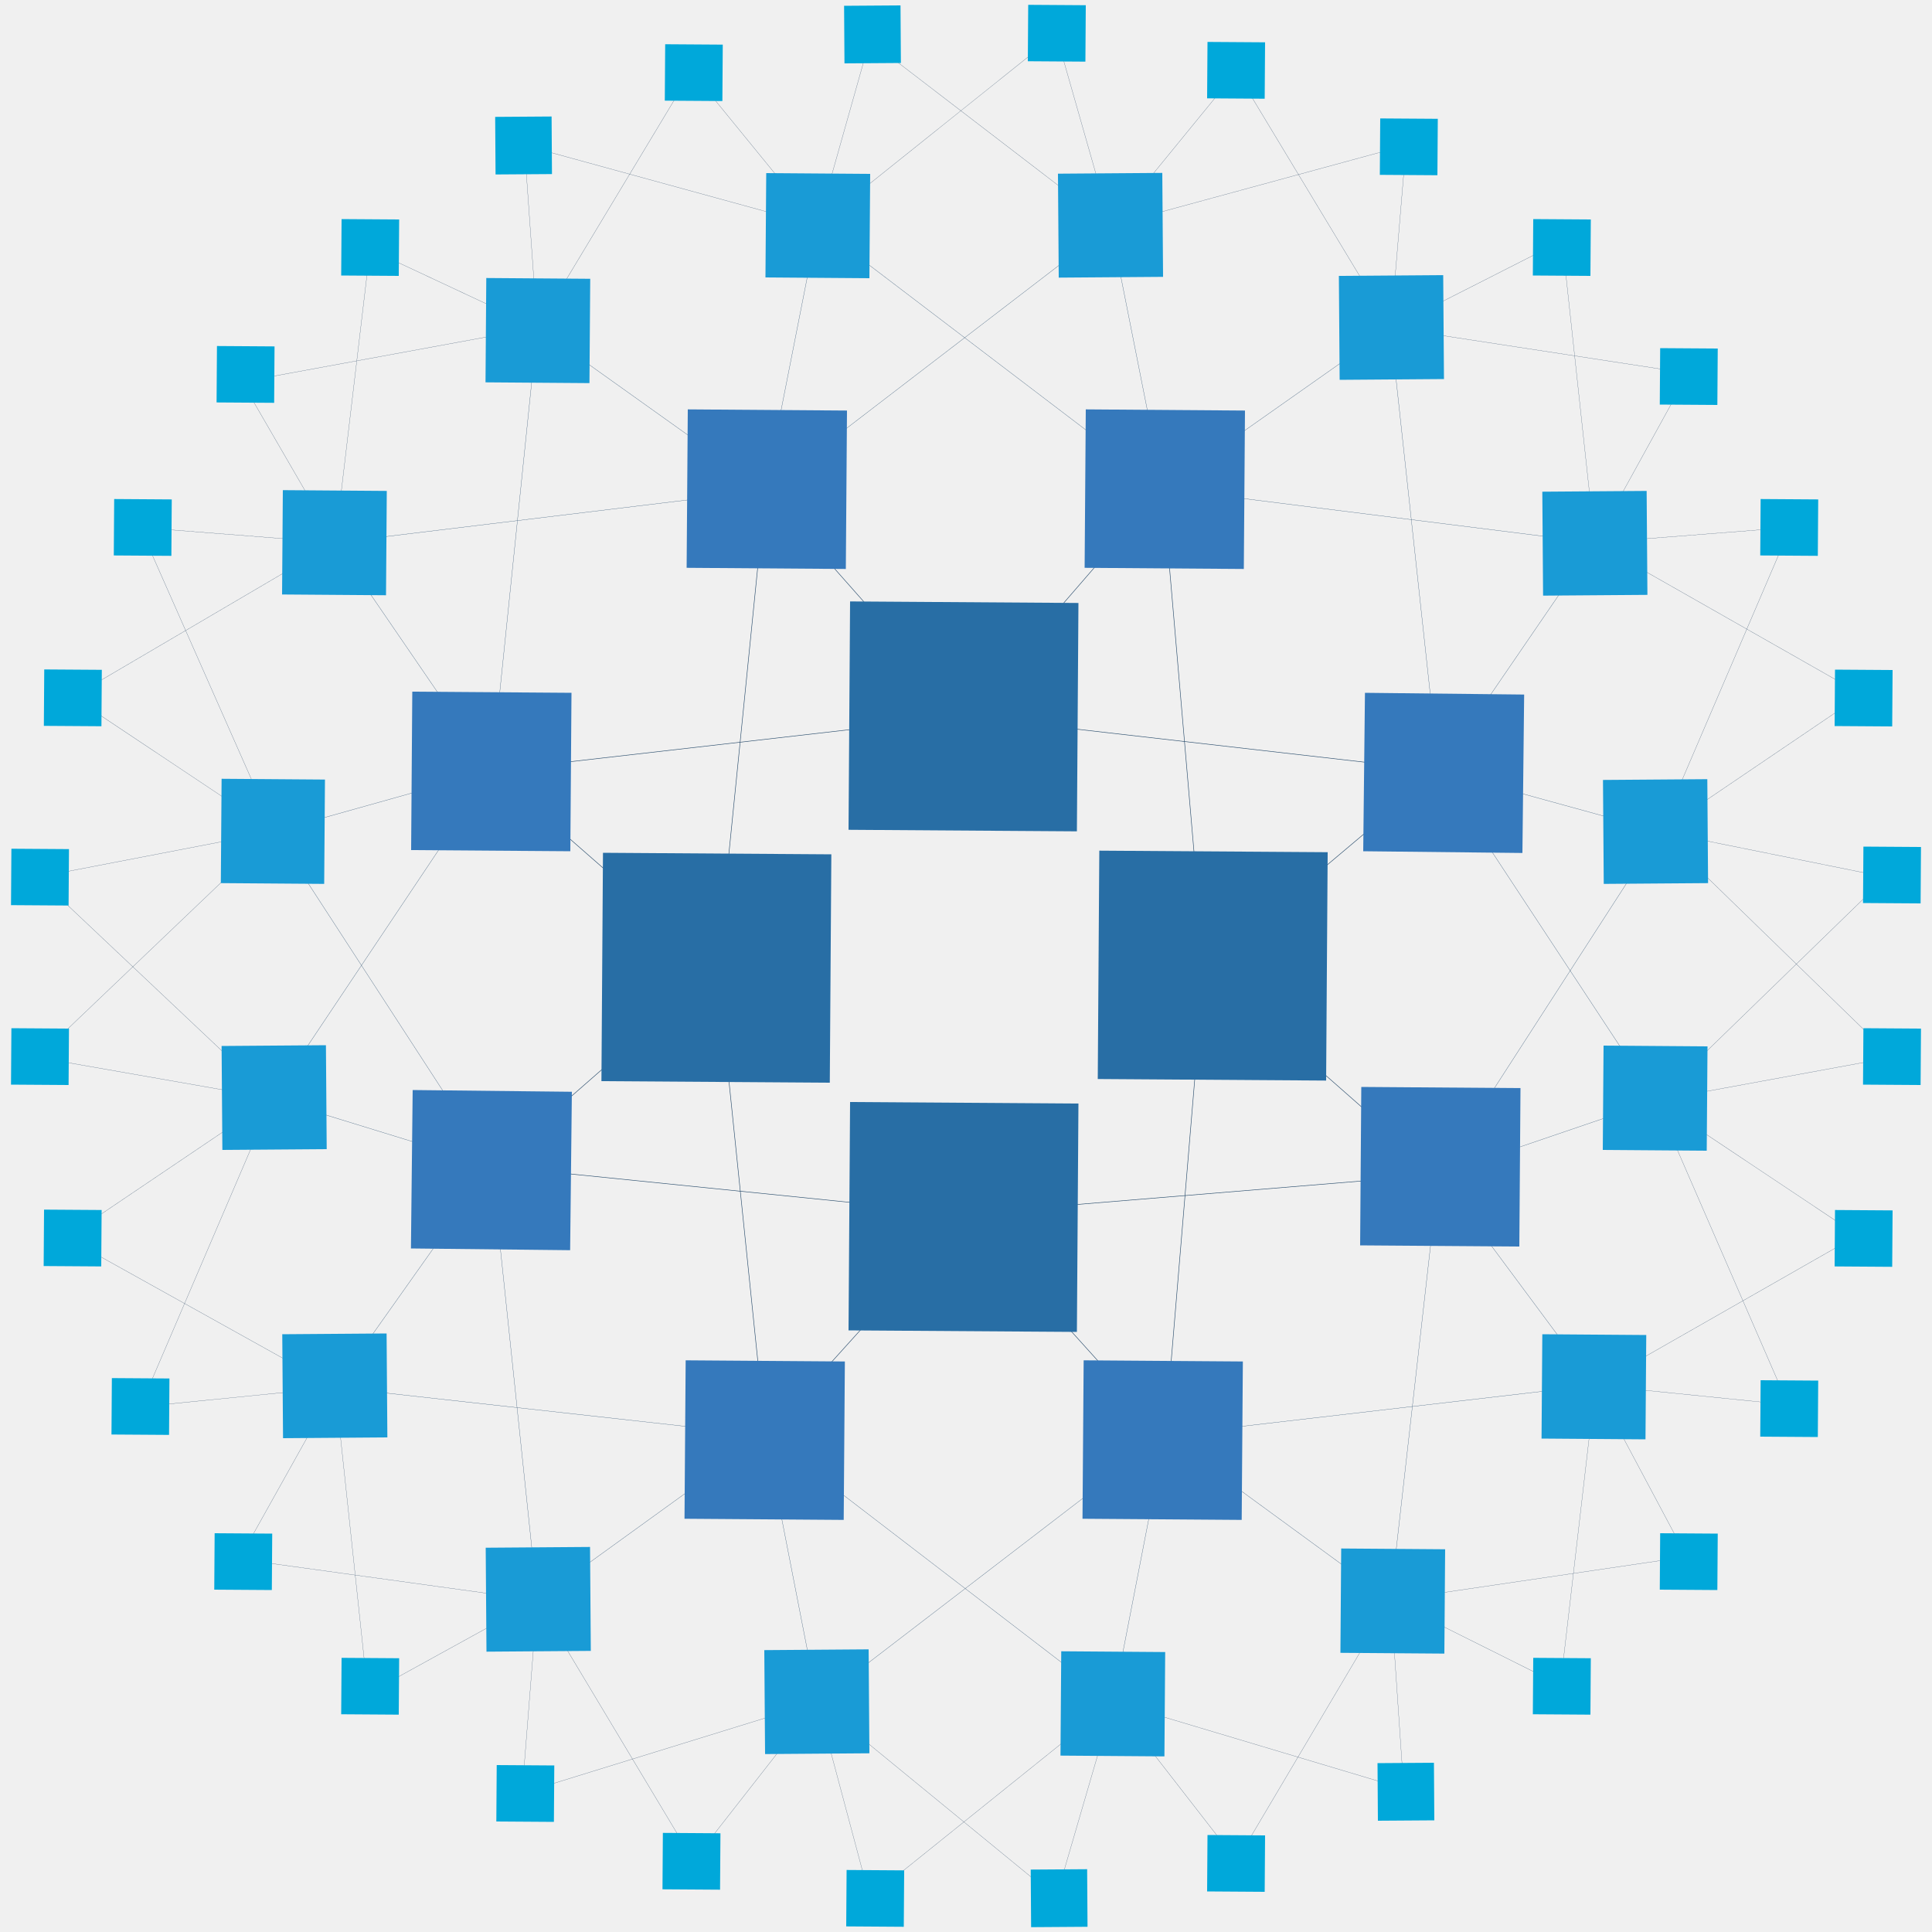
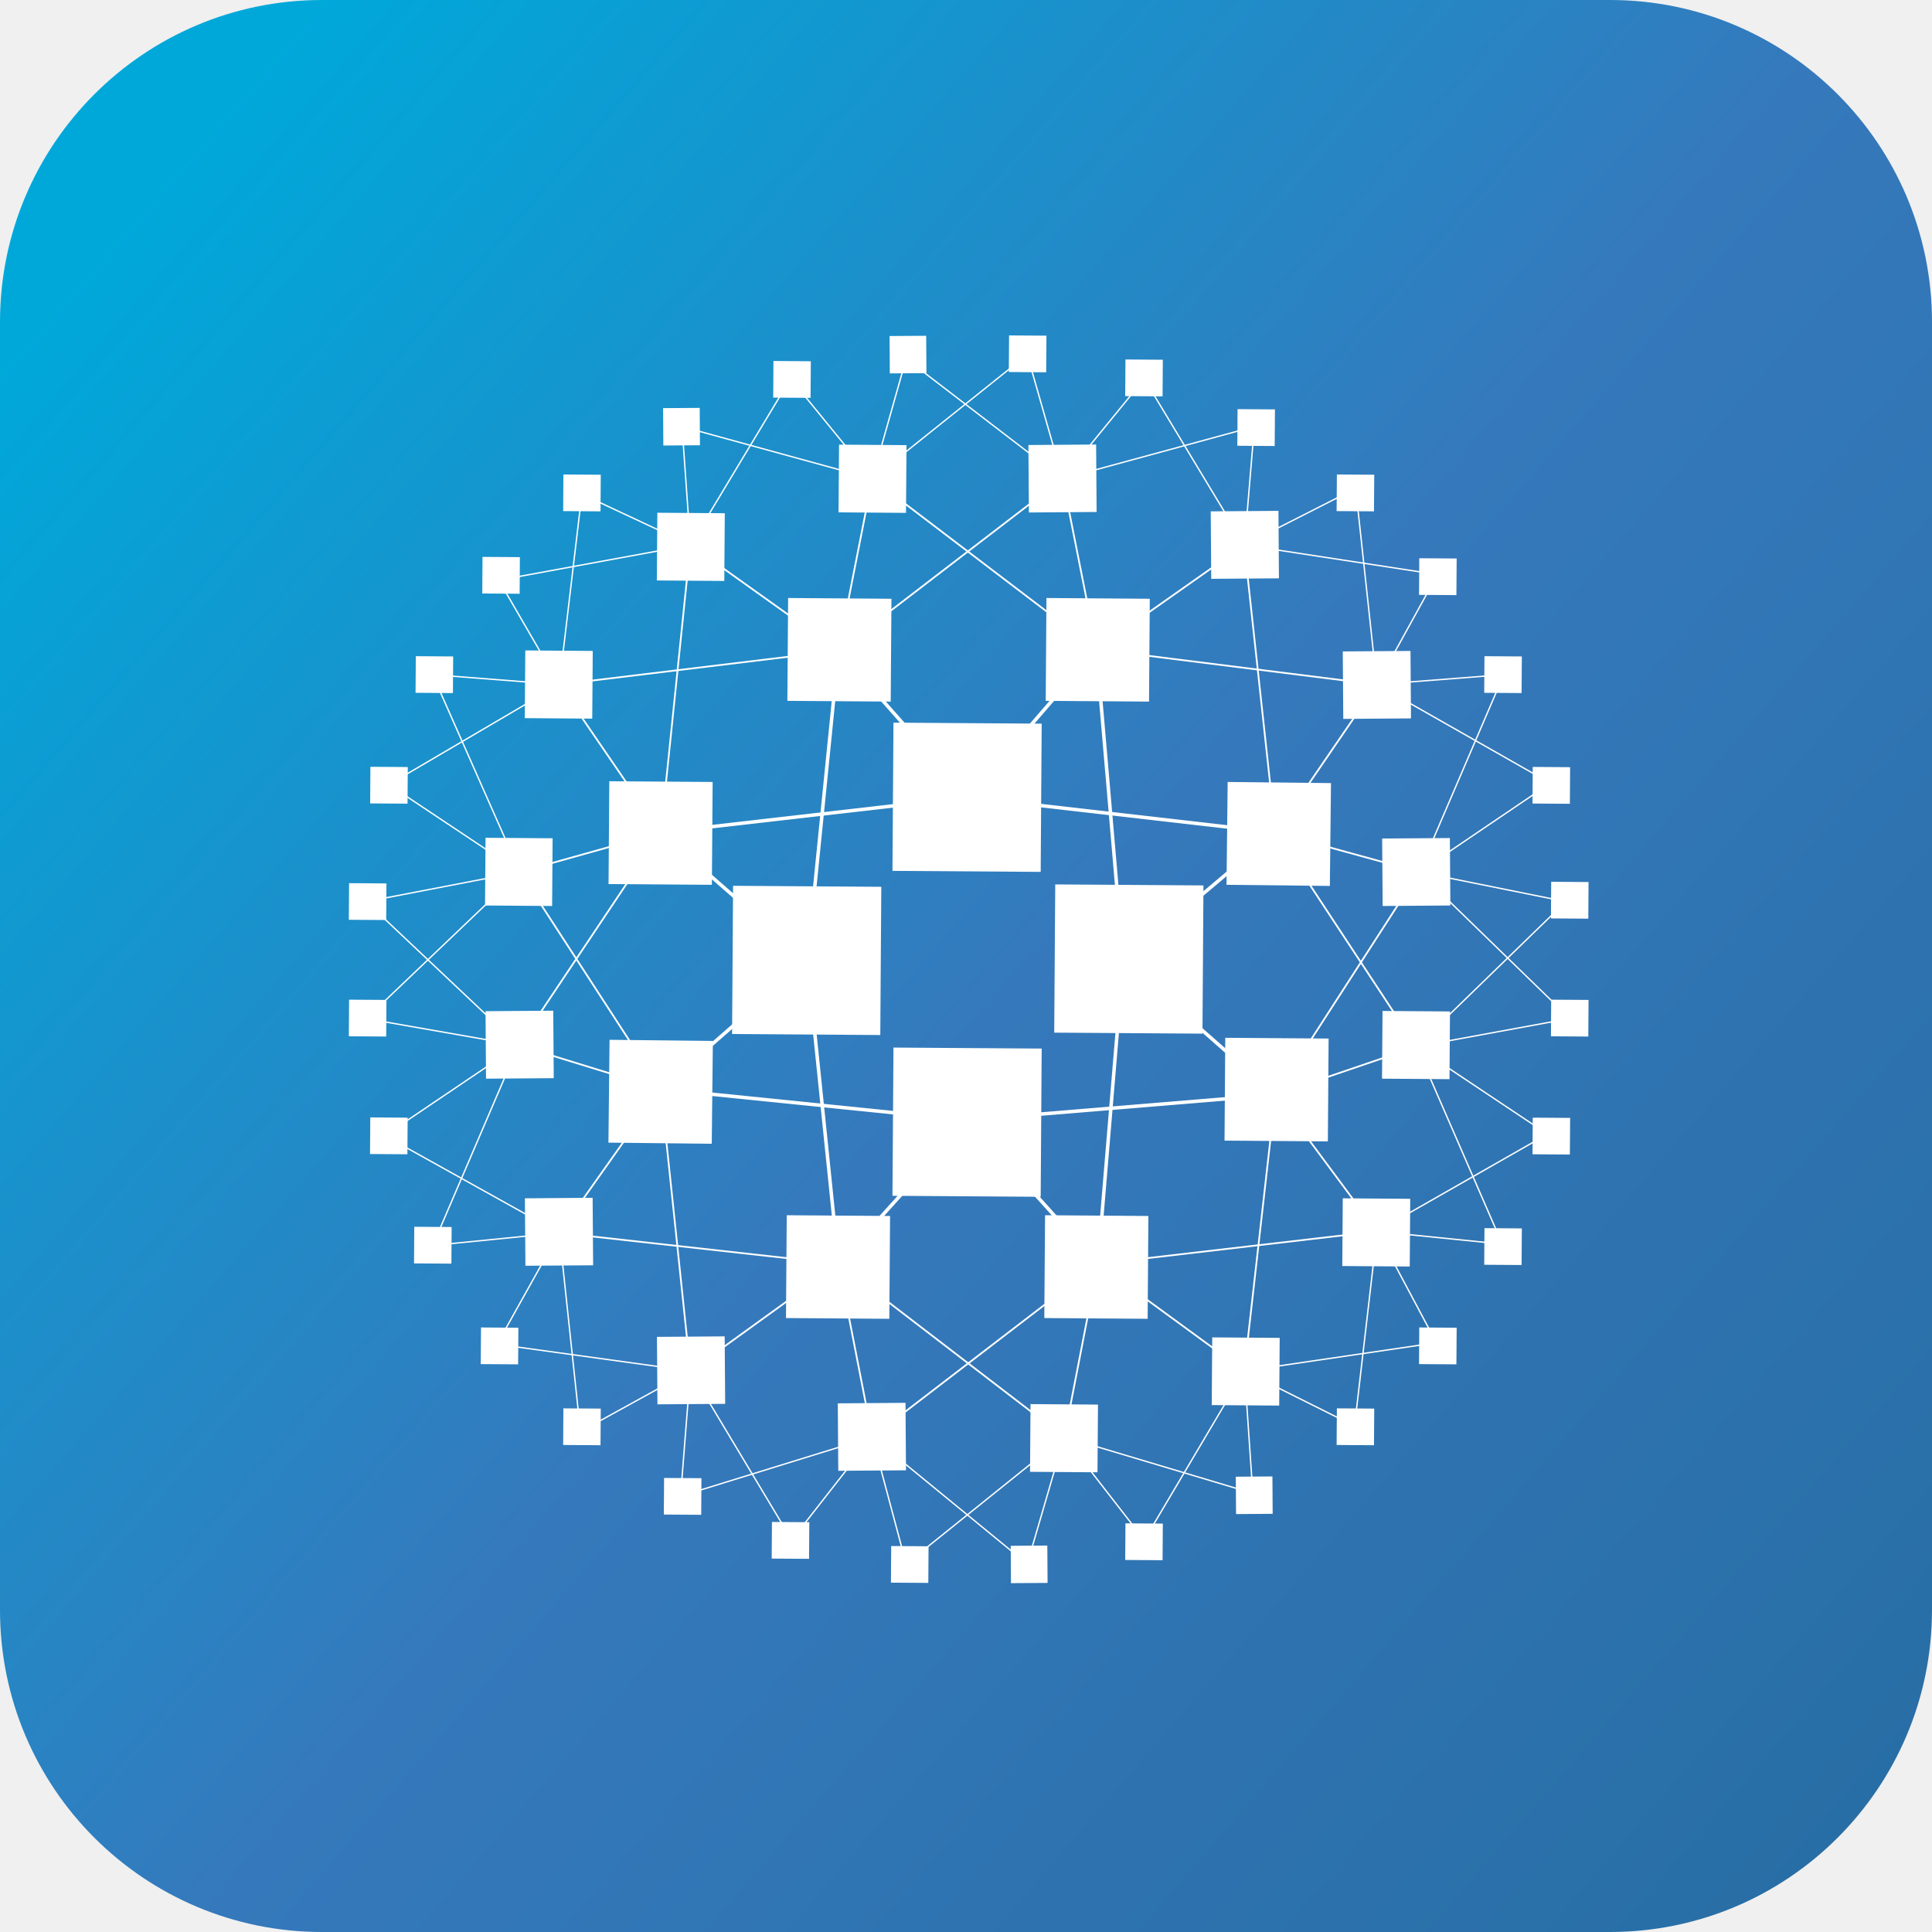
- <svg xmlns="http://www.w3.org/2000/svg" version="1.1" id="Layer_1" x="0px" y="0px" viewBox="0 0 1000 1000" style="enable-background:new 0 0 1000 1000;" xml:space="preserve">
-   <style type="text/css">
- 	.st0{fill:none;stroke:#284B6B;stroke-width:0.26;stroke-miterlimit:10;}
- 	.st1{fill:none;stroke:#284B6B;stroke-width:0.13;stroke-miterlimit:10;}
- 	.st2{fill:none;stroke:#25415E;stroke-width:0.101;stroke-miterlimit:10;}
- 	.st3{fill:#286EA5;}
- 	.st4{fill:#3579BC;}
- 	.st5{fill:#199BD6;}
- 	.st6{fill:#00A8DA;}
- </style>
-   <g>
-     <g>
-       <g>
-         <path class="st0" d="M499.6,370.8L396.2,253.9" />
-         <path class="st1" d="M173.5,280.9l80.9,118.2" />
-         <g>
-           <path class="st0" d="M499.6,371l102.3-118.2 M623.2,501.4l121.4-102.3 M623.2,501.2L744.6,608 M603,742.9L499.6,628.2       M396.2,742.9l103.4-114.6 M254.5,603.5l116.9-102.3 M254.6,398.9l116.9,102.3 M499.6,370.8l-245,28.1 M499.6,370.8l245,28.1" />
-           <path class="st0" d="M623.2,501.2l-21.4-248.4 M623.2,501.2L603,742.8" />
-           <path class="st0" d="M744.6,608l-245,20.2 M254.5,603.5l245,24.9" />
-           <path class="st0" d="M396.2,742.9l-24.9-241.6 M396.2,253.9l-24.9,247.3" />
-         </g>
-         <g>
-           <path class="st1" d="M142.1,430.4l112.4-31.5 M278.1,169.6l118.2,84.3 M423.1,116.8l-27,137.1 M423.1,116.8l178.7,136" />
-           <path class="st1" d="M574.9,116.8l27,136 M719.9,169.6l-118.2,83.2 M825.5,280.9l-223.7-28.1 M744.6,398.9l80.9-118.2       M744.6,398.9l114.6,31.5" />
-           <path class="st1" d="M744.6,398.9L857,569.7 M574.9,116.8L396.2,253.9" />
-           <path class="st1" d="M744.6,398.9l-24.9-229.3 M744.6,608L857,569.7" />
-           <path class="st1" d="M744.6,608l114.6-177.6 M744.6,608l80.9,109 M744.6,608l-24.9,220.3 M603,742.9l116.9,85.4" />
-           <path class="st1" d="M603,742.9L825.5,717 M603,742.9l-26.8,138.1 M603,742.9L423.1,880.9 M396.2,742.9l27,138.4" />
-           <path class="st1" d="M396.2,742.9l180,138.1 M396.3,742.9l-118.2,85.4 M396.3,742.9l-222.9-24.8 M254.5,603.5l-81.1,114.6" />
-           <path class="st1" d="M254.5,603.5l23.6,224.8 M254.5,603.5L141,568.6 M254.5,398.9L141,568.6" />
-           <path class="st1" d="M254.5,603.5L142.1,430.4 M278.1,169.6l-23.6,229.3" />
-           <path class="st1" d="M173.5,280.9l222.5-27" />
-         </g>
-       </g>
-       <g>
-         <path class="st2" d="M278.1,169.6l-86.5-40.5 M278.1,169.6l-6.7-94.4 M423.1,116.8L271.4,75.2" />
-         <path class="st2" d="M423.1,116.8L358,37 M423.1,116.8l27-95.7 M278.1,169.6L357.9,37 M574.9,116.8L450.1,21.1" />
-         <path class="st2" d="M574.9,116.8l-28.2-98.9 M423,116.8l123.6-98.9 M574.9,116.8L640.1,37 M719.9,169.6L639.9,37" />
-         <path class="st2" d="M719.9,169.6l7.9-94.4 M574.9,116.8l152.8-41.6 M719.9,169.6l88.6-45 M719.9,169.6l154,23.6" />
-         <path class="st2" d="M825.5,280.9l48.3-87.7 M825.5,280.9l-16.9-156.2 M825.5,280.9l101.2-7.9 M825.5,280.9l138.4,78.7" />
-         <path class="st2" d="M859.2,430.4L926.7,273 M859.2,430.4l104.5-70.8 M859.2,430.4L976.1,454 M857,569.7L976.1,454" />
-         <path class="st2" d="M857,569.7l122.5-22.5 M859.2,430.4l120.3,116.9 M857,569.7l104.5,69.7 M825.5,717l136-77.6" />
-         <path class="st2" d="M825.5,717l100,10.1 M857.1,569.7l68.4,157.3 M825.7,717l47.2,88.6 M825.7,717l-18,155.1" />
-         <path class="st2" d="M807.5,872.1l-87.7-43.8 M719.9,828.3l6.7,98 M719.9,828.3l152.8-22.5 M719.9,828.3l-79.9,134.9" />
-         <path class="st2" d="M576.2,880.9l63.7,82 M576.2,880.9l150.6,45 M576.2,880.9l-29.5,101.2 M576.2,880.9L450.3,982.1" />
-         <path class="st2" d="M423.1,880.9l27,101.2 M423.1,880.9l123.5,101.2 M423.1,880.9l-64.1,82 M278.1,828.3l80.9,134.9" />
-         <path class="st2" d="M423.1,880.9l-152.8,47.2 M278.1,828.3l-7.9,100 M278.1,828.3l-87.7,48.3 M173.5,718.1l16.9,158.5" />
-         <path class="st2" d="M278.1,828.3l-154-21.3 M173.5,718.1L124,806.7 M173.5,718.1L72.3,728.2 M173.5,718.1L34.3,640.6 M141,568.6     L34.3,640.6 M141,568.6L19.6,547.3" />
-         <path class="st2" d="M141,568.6L72.6,728.2 M142.1,430.4L19.6,547.3" />
-         <path class="st2" d="M141,568.6L19.6,454 M142.2,430.4L37.6,360.7" />
-         <path class="st2" d="M142.1,430.4L19.6,454 M142.1,430.4L72.5,273" />
-         <path class="st2" d="M173.5,280.9L72.3,273 M173.5,280.9L37.6,360.7 M173.5,280.9l-48.2-83.2 M173.5,280.9l18-151.7" />
-         <path class="st2" d="M278.1,169.6l-152.9,28.1" />
-       </g>
-     </g>
-     <path class="st3" d="M311.3,559.6l0.8-118.2l118.2,0.8l-0.8,118.2L311.3,559.6z M439.2,429.5l0.8-118.2l118.2,0.8l-0.8,118.2   L439.2,429.5z M439.2,688.6l0.8-118.2l118.2,0.8l-0.8,118.2L439.2,688.6z M568.2,558.5l0.8-118.2l118.2,0.8l-0.8,118.2L568.2,558.5   z" />
-     <path class="st4" d="M561.4,293.9l0.6-82l82.4,0.6l-0.6,82L561.4,293.9z M355.4,293.9l0.6-82l82.4,0.6l-0.6,82L355.4,293.9z    M212.8,440l0.6-82l82.4,0.6l-0.6,82L212.8,440z M212.7,646.2l0.9-82l82.4,0.9l-0.9,82L212.7,646.2z M704,644.6l0.6-82l82.4,0.6   l-0.6,82L704,644.6z M705.6,440.6l0.9-82l82.4,0.9l-0.9,82L705.6,440.6z" />
-     <path class="st5" d="M146,307.7l0.4-54l53.8,0.4l-0.4,54L146,307.7z M251.3,197.9l0.4-54l53.8,0.4l-0.4,54L251.3,197.9z    M396.2,143.6l0.4-54l53.8,0.4l-0.4,54L396.2,143.6z M114.3,457.1l0.4-54l53.5,0.4l-0.4,54L114.3,457.1z M798.3,254.5l54-0.4   l0.4,53.8l-54,0.4L798.3,254.5z M693,142.8l54-0.4l0.4,53.8l-54,0.4L693,142.8z M547.6,89.9l54-0.4l0.4,53.8l-54,0.4L547.6,89.9z    M829.7,403.7l54-0.4l0.4,53.8l-54,0.4L829.7,403.7z" />
-     <path class="st4" d="M354.3,786.1l0.6-82l82.4,0.6l-0.6,82L354.3,786.1z M560.3,786.1l0.6-82l82.4,0.6l-0.6,82L560.3,786.1z" />
-     <path class="st5" d="M797.9,744.6l0.4-54l53.8,0.4l-0.4,54L797.9,744.6z M693.8,855.5l0.4-54l53.8,0.4l-0.4,54L693.8,855.5z    M548.9,908.7l0.4-54l53.8,0.4l-0.4,54L548.9,908.7z M829.6,595.2l0.4-54l53.8,0.4l-0.4,54L829.6,595.2z M146.1,690.6l54-0.4   l0.4,53.8l-54,0.4L146.1,690.6z M251.4,801.1l54-0.4l0.4,53.8l-54,0.4L251.4,801.1z M395.6,854.1l54-0.4l0.4,53.8l-54,0.4   L395.6,854.1z M114.7,541.4l54-0.4l0.4,53.8l-54,0.4L114.7,541.4z" />
-     <g>
-       <g>
-         <path id="B" class="st6" d="M911.1,287.5l0.2-29.2l29.8,0.2l-0.2,29.2L911.1,287.5z" />
-       </g>
-       <g>
-         <path class="st6" d="M949.6,375.8l0.2-29.2l29.8,0.2l-0.2,29.2L949.6,375.8z" />
-       </g>
-       <g>
-         <path class="st6" d="M859.1,209.4l0.2-29.2l29.8,0.2l-0.2,29.2L859.1,209.4z" />
-       </g>
-       <g>
-         <path class="st6" d="M176.6,142.6l0.2-29.2l29.8,0.2l-0.2,29.2L176.6,142.6z" />
-       </g>
-       <g>
-         <path class="st6" d="M5.7,468.5l0.2-29.2l29.8,0.2l-0.2,29.2L5.7,468.5z" />
-       </g>
-       <g>
-         <path class="st6" d="M793.4,142.6l0.2-29.2l29.8,0.2l-0.2,29.2L793.4,142.6z" />
-       </g>
-       <g>
-         <path class="st6" d="M22.7,375.7l0.2-29.2l29.8,0.2l-0.2,29.2L22.7,375.7z" />
-       </g>
-       <g>
-         <path class="st6" d="M344.1,52.1l0.2-29.2l29.8,0.2l-0.2,29.2L344.1,52.1z" />
-       </g>
-       <g>
-         <path class="st6" d="M58.9,287.5l0.2-29.2l29.8,0.2l-0.2,29.2L58.9,287.5z" />
-       </g>
-       <g>
-         <path class="st6" d="M112.1,208.3l0.2-29.2l29.8,0.2l-0.2,29.2L112.1,208.3z" />
-       </g>
-       <path class="st6" d="M256.3,60.5l29.2-0.2l0.2,29.8l-29.2,0.2L256.3,60.5z M436.9,3l29.2-0.2l0.2,29.8l-29.2,0.2L436.9,3z" />
-       <g>
-         <path class="st6" d="M714.2,90.5l0.2-29.2l29.8,0.2L744,90.7L714.2,90.5z" />
-       </g>
-       <g>
-         <path class="st6" d="M964.3,467.4l0.2-29.2l29.8,0.2l-0.2,29.2L964.3,467.4z" />
-       </g>
-       <path class="st6" d="M532,31.7l0.2-29.2L562,2.7l-0.2,29.2L532,31.7z" />
-       <g>
-         <path class="st6" d="M624.8,50.9l0.2-29.2l29.8,0.2l-0.2,29.2L624.8,50.9z" />
-       </g>
-       <g>
-         <path class="st6" d="M793.4,887.3l0.2-29.2l29.8,0.2l-0.2,29.2L793.4,887.3z" />
-       </g>
-       <g>
-         <path class="st6" d="M964.3,561.4l0.2-29.2l29.8,0.2l-0.2,29.2L964.3,561.4z" />
-       </g>
-       <g>
-         <path class="st6" d="M176.6,887.3l0.2-29.2l29.8,0.2l-0.2,29.2L176.6,887.3z" />
-       </g>
-       <g>
-         <path class="st6" d="M949.6,655.5l0.2-29.2l29.8,0.2l-0.2,29.2L949.6,655.5z" />
-       </g>
-       <g>
-         <path class="st6" d="M624.8,979l0.2-29.2l29.8,0.2l-0.2,29.2L624.8,979z" />
-       </g>
-       <g>
-         <path class="st6" d="M911.1,743.6l0.2-29.2l29.8,0.2l-0.2,29.2L911.1,743.6z" />
-       </g>
-       <g>
-         <path class="st6" d="M859.1,822.8l0.2-29.2l29.8,0.2l-0.2,29.2L859.1,822.8z" />
-       </g>
-       <path class="st6" d="M713,912.6l29.2-0.2l0.2,29.8l-29.2,0.2L713,912.6z M533.5,967.7l29.2-0.2l0.2,29.8l-29.2,0.2L533.5,967.7z" />
-       <g>
-         <path class="st6" d="M256.9,942.8l0.2-29.2l29.8,0.2l-0.2,29.2L256.9,942.8z" />
-       </g>
-       <g>
-         <path class="st6" d="M57.7,742.5l0.2-29.2l29.8,0.2l-0.2,29.2L57.7,742.5z" />
-       </g>
-       <g>
-         <path class="st6" d="M22.6,655.3l0.2-29.2l29.8,0.2l-0.2,29.2L22.6,655.3z" />
-       </g>
-       <g>
-         <path class="st6" d="M110.9,822.8l0.2-29.2l29.8,0.2l-0.2,29.2L110.9,822.8z" />
-       </g>
-       <g>
-         <path class="st6" d="M5.7,561.4l0.2-29.2l29.8,0.2l-0.2,29.2L5.7,561.4z" />
-       </g>
-       <g>
-         <path class="st6" d="M438,997.1l0.2-29.2l29.8,0.2l-0.2,29.2L438,997.1z" />
-       </g>
-       <g>
-         <path class="st6" d="M342.9,977.9l0.2-29.2l29.8,0.2l-0.2,29.2L342.9,977.9z" />
-       </g>
-     </g>
-   </g>
+ <svg xmlns="http://www.w3.org/2000/svg" width="144" height="144" viewBox="0 0 144 144" fill="none">
+   <rect width="144" height="144" rx="24" fill="url(#paint0_linear_683_2985)" />
+   <path d="M72.165 59.424L62.5 48.498" stroke="white" stroke-width="0.26" stroke-miterlimit="10" />
+   <path d="M41.685 51.022L49.247 62.069" stroke="white" stroke-width="0.13" stroke-miterlimit="10" />
+   <path d="M72.165 59.441L81.726 48.394M83.717 71.629L95.064 62.068M83.717 71.611L95.064 81.593M81.829 94.202L72.165 83.481M62.5 94.202L72.165 83.49M49.256 81.172L60.182 71.611M60.191 71.611L49.265 62.049L72.165 59.423L95.064 62.049" stroke="white" stroke-width="0.26" stroke-miterlimit="10" />
+   <path d="M81.717 48.394L83.717 71.611L81.829 94.192" stroke="white" stroke-width="0.26" stroke-miterlimit="10" />
+   <path d="M95.064 81.593L72.165 83.481M49.256 81.172L72.155 83.499" stroke="white" stroke-width="0.26" stroke-miterlimit="10" />
+   <path d="M62.501 94.201L60.174 71.62M62.501 48.496L60.174 71.611" stroke="white" stroke-width="0.26" stroke-miterlimit="10" />
+   <path d="M38.75 64.995L49.256 62.051M51.462 40.619L62.509 48.498M62.491 48.498L65.014 35.684L81.717 48.395" stroke="white" stroke-width="0.13" stroke-miterlimit="10" />
+   <path d="M79.203 35.684L81.727 48.395M92.756 40.619L81.708 48.395M102.626 51.022L81.717 48.395M102.626 51.003L95.064 62.051L105.776 64.995" stroke="white" stroke-width="0.13" stroke-miterlimit="10" />
+   <path d="M95.064 62.051L105.57 78.015M79.203 35.684L62.5 48.498" stroke="white" stroke-width="0.13" stroke-miterlimit="10" />
+   <path d="M95.064 62.051L92.736 40.619M95.064 81.595L105.569 78.015" stroke="white" stroke-width="0.13" stroke-miterlimit="10" />
+   <path d="M95.065 81.595L105.776 64.995M95.065 81.595L102.626 91.783M95.065 81.595L92.738 102.186M81.83 94.204L92.756 102.186" stroke="white" stroke-width="0.13" stroke-miterlimit="10" />
+   <path d="M81.829 94.203L102.625 91.782M81.829 94.203L79.324 107.111M81.829 94.203L65.014 107.101M62.5 94.203L65.024 107.139" stroke="white" stroke-width="0.13" stroke-miterlimit="10" />
+   <path d="M62.501 94.203L79.325 107.111M51.463 102.185L62.511 94.203L41.677 91.885L49.257 81.174" stroke="white" stroke-width="0.13" stroke-miterlimit="10" />
+   <path d="M51.462 102.185L49.256 81.173L38.648 77.911L49.256 62.05" stroke="white" stroke-width="0.13" stroke-miterlimit="10" />
+   <path d="M49.256 81.174L38.75 64.995M51.462 40.619L49.256 62.051" stroke="white" stroke-width="0.13" stroke-miterlimit="10" />
+   <path d="M41.685 51.022L62.482 48.498" stroke="white" stroke-width="0.13" stroke-miterlimit="10" />
+   <path d="M43.376 36.834L51.461 40.619L50.835 31.796L65.014 35.684" stroke="white" stroke-width="0.101" stroke-miterlimit="10" />
+   <path d="M58.929 28.224L65.014 35.683L67.537 26.738L79.202 35.683M51.461 40.618L58.92 28.224" stroke="white" stroke-width="0.101" stroke-miterlimit="10" />
+   <path d="M76.567 26.44L79.203 35.684L85.297 28.226M65.005 35.684L76.557 26.44M92.755 40.619L85.278 28.226" stroke="white" stroke-width="0.101" stroke-miterlimit="10" />
+   <path d="M92.755 40.619L93.493 31.796M92.755 40.619L101.036 36.413M92.755 40.619L107.149 42.825M79.202 35.684L93.484 31.796" stroke="white" stroke-width="0.101" stroke-miterlimit="10" />
+   <path d="M102.625 51.021L107.139 42.824M102.625 51.021L101.045 36.422M102.625 51.021L112.083 50.283M102.625 51.021L115.56 58.377" stroke="white" stroke-width="0.101" stroke-miterlimit="10" />
+   <path d="M105.774 64.995L112.083 50.283M105.774 64.995L115.541 58.377M105.774 64.995L116.7 67.201L105.568 78.015" stroke="white" stroke-width="0.101" stroke-miterlimit="10" />
+   <path d="M117.019 75.912L105.569 78.015L115.337 84.53L102.625 91.783M105.775 64.995L117.019 75.921" stroke="white" stroke-width="0.101" stroke-miterlimit="10" />
+   <path d="M102.625 91.783L111.971 92.727M105.578 78.016L111.971 92.718M107.055 100.064L102.643 91.783L100.961 106.28" stroke="white" stroke-width="0.101" stroke-miterlimit="10" />
+   <path d="M100.943 106.279L92.746 102.185M92.755 102.185L93.381 111.345M92.755 102.185L107.037 100.082M92.755 102.185L85.287 114.794" stroke="white" stroke-width="0.101" stroke-miterlimit="10" />
+   <path d="M79.323 107.103L85.277 114.767M79.323 107.103L93.399 111.309M79.323 107.103L76.566 116.561M79.323 107.103L67.556 116.561" stroke="white" stroke-width="0.101" stroke-miterlimit="10" />
+   <path d="M65.014 107.102L67.537 116.561M65.014 107.102L76.557 116.561M65.014 107.102L59.022 114.766M51.461 102.186L59.022 114.794" stroke="white" stroke-width="0.101" stroke-miterlimit="10" />
+   <path d="M65.014 107.101L50.732 111.513M50.723 111.532L51.461 102.185L43.264 106.699L41.685 91.885" stroke="white" stroke-width="0.101" stroke-miterlimit="10" />
+   <path d="M51.461 102.186L37.067 100.195M41.684 91.886L37.058 100.167M41.684 91.886L32.225 92.83M41.684 91.886L28.674 84.642L38.647 77.913L27.3 75.922" stroke="white" stroke-width="0.101" stroke-miterlimit="10" />
+   <path d="M38.647 77.912L32.254 92.83M38.749 64.995L27.3 75.921" stroke="white" stroke-width="0.101" stroke-miterlimit="10" />
+   <path d="M38.647 77.912L27.3 67.201M38.759 64.995L28.982 58.48" stroke="white" stroke-width="0.101" stroke-miterlimit="10" />
+   <path d="M27.3 67.201L38.749 64.995L32.244 50.283" stroke="white" stroke-width="0.101" stroke-miterlimit="10" />
+   <path d="M41.684 51.022L32.225 50.283M41.684 51.022L28.981 58.48M41.684 51.022L37.178 43.245M41.684 51.022L43.366 36.843" stroke="white" stroke-width="0.101" stroke-miterlimit="10" />
+   <path d="M51.461 40.619L37.17 43.246" stroke="white" stroke-width="0.101" stroke-miterlimit="10" />
+   <path d="M54.565 77.07L54.639 66.022L65.687 66.097L65.612 77.145L54.565 77.07ZM66.519 64.91L66.594 53.862L77.641 53.937L77.567 64.985L66.519 64.91ZM66.519 89.127L66.594 78.08L77.641 78.154L77.567 89.202L66.519 89.127ZM78.576 76.967L78.651 65.919L89.699 65.994L89.624 77.042L78.576 76.967Z" fill="white" />
+   <path d="M77.941 52.237L77.997 44.572L85.698 44.628L85.642 52.293L77.941 52.237ZM58.686 52.237L58.742 44.572L66.444 44.628L66.388 52.293L58.686 52.237ZM45.358 65.892L45.414 58.228L53.116 58.284L53.06 65.948L45.358 65.892ZM45.349 85.165L45.433 77.501L53.134 77.585L53.05 85.249L45.349 85.165ZM91.269 85.015L91.325 77.351L99.027 77.407L98.971 85.072L91.269 85.015ZM91.418 65.948L91.503 58.284L99.204 58.368L99.12 66.032L91.418 65.948Z" fill="white" />
+   <path d="M39.114 53.526L39.152 48.479L44.18 48.517L44.143 53.564L39.114 53.526ZM48.956 43.264L48.994 38.216L54.022 38.254L53.985 43.301L48.956 43.264ZM62.5 38.188L62.537 33.141L67.566 33.179L67.528 38.226L62.5 38.188ZM36.151 67.49L36.189 62.443L41.189 62.48L41.152 67.528L36.151 67.49ZM100.083 48.554L105.13 48.517L105.167 53.545L100.12 53.582L100.083 48.554ZM90.241 38.114L95.288 38.076L95.325 43.105L90.278 43.142L90.241 38.114ZM76.651 33.169L81.698 33.132L81.735 38.16L76.688 38.198L76.651 33.169ZM103.018 62.499L108.065 62.462L108.102 67.49L103.055 67.528L103.018 62.499Z" fill="white" />
+   <path d="M58.583 98.24L58.639 90.576L66.341 90.632L66.285 98.296L58.583 98.24ZM77.837 98.24L77.893 90.576L85.595 90.632L85.539 98.296L77.837 98.24Z" fill="white" />
+   <path d="M100.045 94.362L100.082 89.315L105.111 89.352L105.074 94.399L100.045 94.362ZM90.315 104.727L90.353 99.68L95.381 99.718L95.344 104.765L90.315 104.727ZM76.772 109.7L76.809 104.653L81.838 104.69L81.8 109.737L76.772 109.7ZM103.008 80.398L103.045 75.351L108.074 75.388L108.037 80.435L103.008 80.398ZM39.123 89.315L44.171 89.277L44.208 94.306L39.161 94.343L39.123 89.315ZM48.965 99.643L54.013 99.605L54.05 104.634L49.003 104.671L48.965 99.643ZM62.443 104.597L67.491 104.559L67.528 109.588L62.481 109.625L62.443 104.597ZM36.188 75.369L41.236 75.332L41.273 80.361L36.226 80.398L36.188 75.369Z" fill="white" />
+   <path d="M110.625 51.638L110.644 48.909L113.429 48.928L113.41 51.657L110.625 51.638Z" fill="white" />
+   <path d="M114.224 59.891L114.242 57.162L117.028 57.181L117.009 59.91L114.224 59.891Z" fill="white" />
+   <path d="M105.767 44.338L105.785 41.608L108.571 41.627L108.552 44.356L105.767 44.338Z" fill="white" />
+   <path d="M41.974 38.094L41.992 35.365L44.778 35.384L44.759 38.113L41.974 38.094Z" fill="white" />
+   <path d="M26 68.555L26.019 65.826L28.804 65.845L28.785 68.574L26 68.555Z" fill="white" />
+   <path d="M99.624 38.094L99.643 35.365L102.428 35.384L102.409 38.113L99.624 38.094Z" fill="white" />
+   <path d="M27.59 59.882L27.608 57.152L30.394 57.171L30.375 59.9L27.59 59.882Z" fill="white" />
+   <path d="M57.63 29.636L57.649 26.906L60.434 26.925L60.415 29.654L57.63 29.636Z" fill="white" />
+   <path d="M30.973 51.638L30.991 48.909L33.777 48.928L33.758 51.657L30.973 51.638Z" fill="white" />
+   <path d="M35.945 44.236L35.964 41.507L38.749 41.526L38.731 44.255L35.945 44.236Z" fill="white" />
+   <path d="M49.423 30.42L52.152 30.402L52.171 33.187L49.441 33.206L49.423 30.42ZM66.303 25.046L69.032 25.027L69.051 27.813L66.322 27.831L66.303 25.046Z" fill="white" />
+   <path d="M92.223 33.224L92.241 30.495L95.027 30.514L95.008 33.243L92.223 33.224Z" fill="white" />
+   <path d="M115.598 68.453L115.616 65.724L118.402 65.742L118.383 68.472L115.598 68.453Z" fill="white" />
+   <path d="M75.191 27.729L75.21 25L77.995 25.019L77.977 27.748L75.191 27.729Z" fill="white" />
+   <path d="M83.866 29.523L83.885 26.794L86.67 26.813L86.651 29.542L83.866 29.523Z" fill="white" />
+   <path d="M99.624 107.7L99.643 104.971L102.428 104.989L102.409 107.719L99.624 107.7Z" fill="white" />
+   <path d="M115.598 77.239L115.616 74.51L118.402 74.528L118.383 77.258L115.598 77.239Z" fill="white" />
+   <path d="M41.974 107.7L41.992 104.971L44.778 104.989L44.759 107.719L41.974 107.7Z" fill="white" />
+   <path d="M114.224 86.033L114.242 83.304L117.028 83.322L117.009 86.052L114.224 86.033Z" fill="white" />
+   <path d="M83.866 116.27L83.885 113.541L86.67 113.56L86.651 116.289L83.866 116.27Z" fill="white" />
+   <path d="M110.625 94.268L110.644 91.539L113.429 91.558L113.41 94.287L110.625 94.268Z" fill="white" />
+   <path d="M105.767 101.672L105.785 98.942L108.571 98.961L108.552 101.69L105.767 101.672Z" fill="white" />
+   <path d="M92.109 110.065L94.839 110.046L94.857 112.831L92.128 112.85L92.109 110.065ZM75.332 115.215L78.061 115.196L78.08 117.981L75.351 118L75.332 115.215Z" fill="white" />
+   <path d="M49.478 112.886L49.497 110.157L52.282 110.176L52.264 112.905L49.478 112.886Z" fill="white" />
+   <path d="M30.859 94.166L30.878 91.436L33.663 91.455L33.645 94.184L30.859 94.166Z" fill="white" />
+   <path d="M27.58 86.014L27.599 83.285L30.384 83.304L30.365 86.033L27.58 86.014Z" fill="white" />
+   <path d="M35.832 101.672L35.851 98.942L38.636 98.961L38.617 101.69L35.832 101.672Z" fill="white" />
+   <path d="M26 77.239L26.019 74.51L28.804 74.528L28.785 77.258L26 77.239Z" fill="white" />
+   <path d="M66.405 117.962L66.424 115.232L69.209 115.251L69.191 117.98L66.405 117.962Z" fill="white" />
+   <path d="M57.518 116.168L57.536 113.438L60.322 113.457L60.303 116.186L57.518 116.168Z" fill="white" />
+   <defs>
+     <linearGradient id="paint0_linear_683_2985" x1="10" y1="15.5" x2="144" y2="131.5" gradientUnits="userSpaceOnUse">
+       <stop stop-color="#00A8DA" />
+       <stop offset="0.495" stop-color="#3579BC" />
+       <stop offset="1" stop-color="#286EA5" />
+     </linearGradient>
+   </defs>
</svg>
